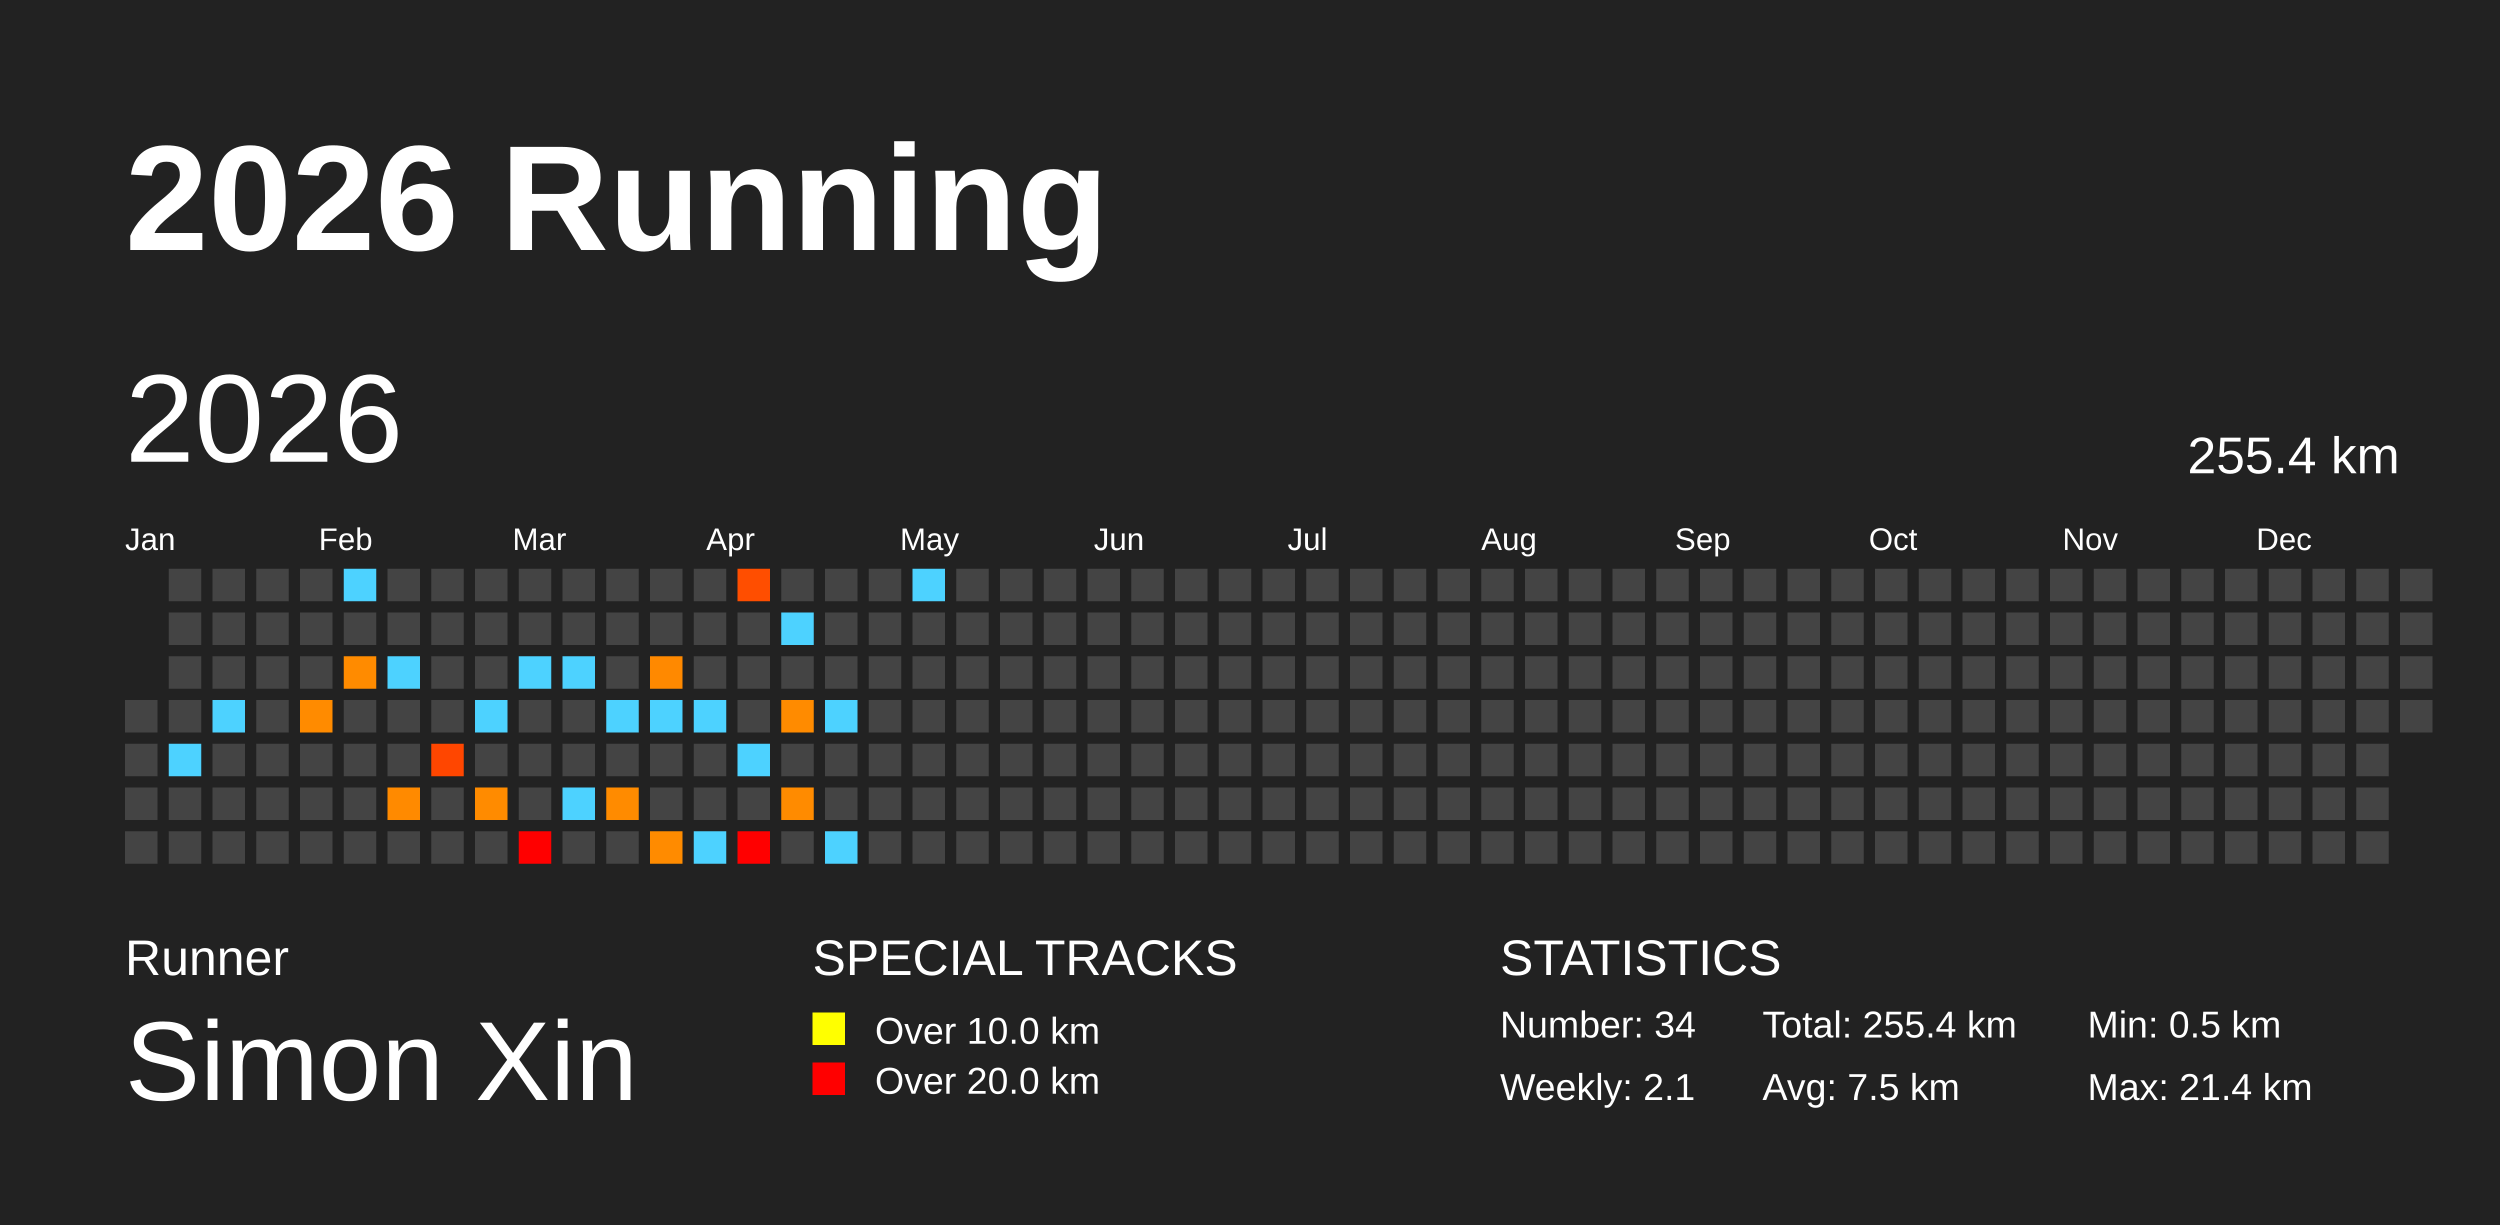
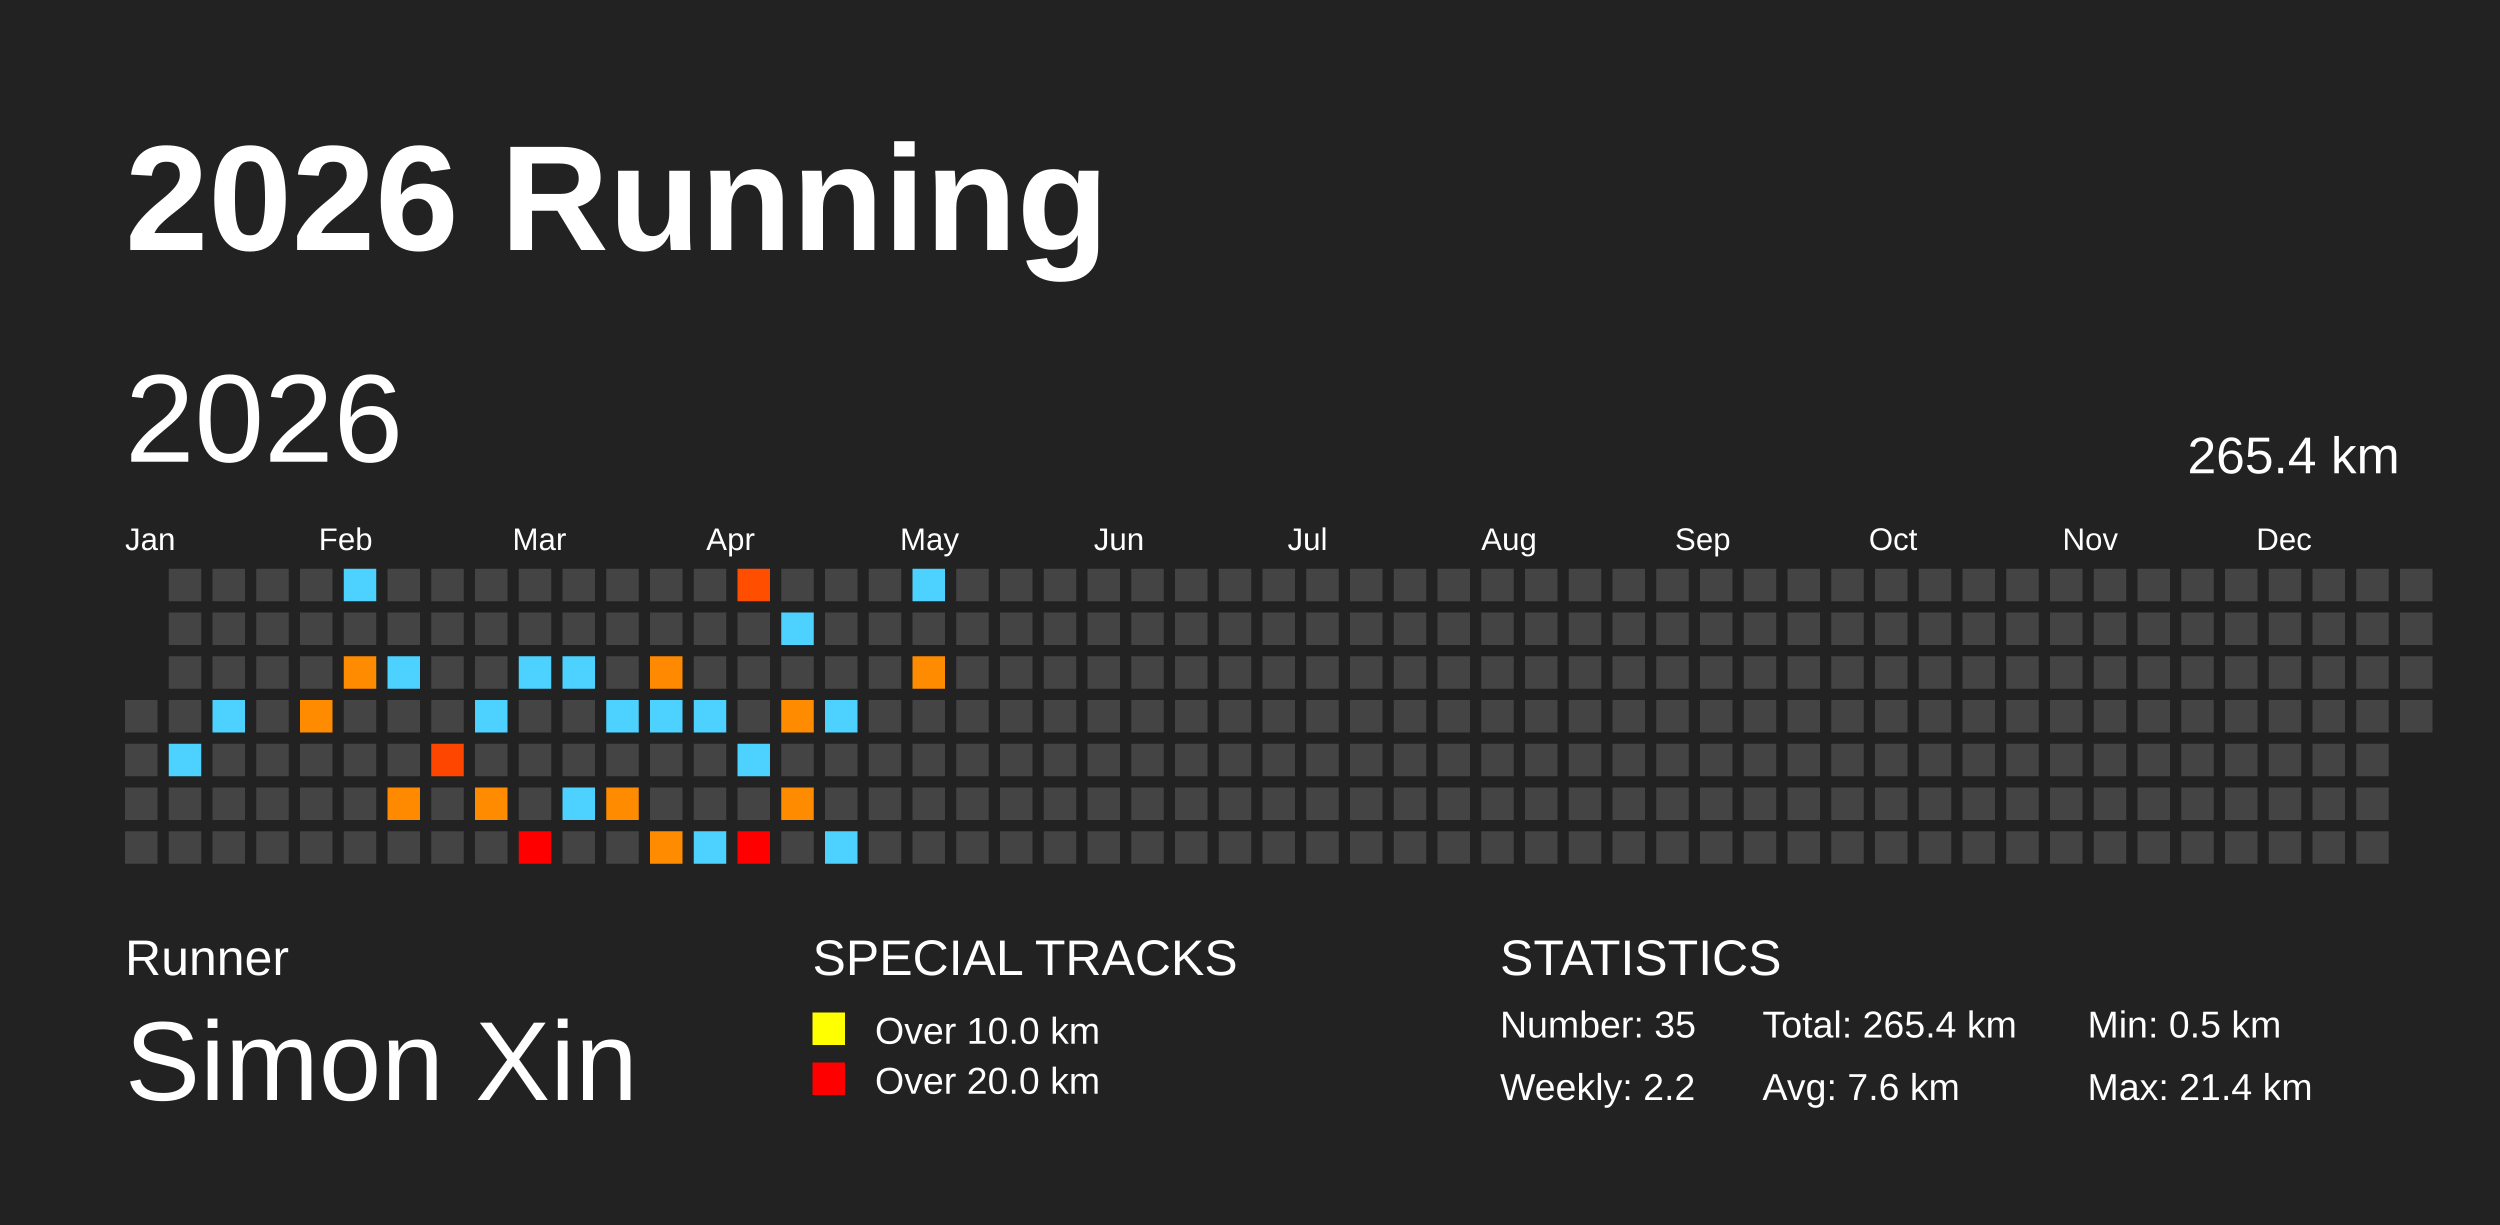
<svg xmlns="http://www.w3.org/2000/svg" baseProfile="full" height="98mm" version="1.1" viewBox="0,0,200,98" width="200mm">
  <defs />
  <rect fill="#222222" height="98" width="200" x="0" y="0" />
  <text fill="#FFFFFF" style="font-size:12px; font-family:Arial; font-weight:bold;" x="10" y="20">2026 Running</text>
  <text fill="#FFFFFF" style="font-size:4px; font-family:Arial" x="10" y="78">Runner</text>
  <text fill="#FFFFFF" style="font-size:9px; font-family:Arial" x="10" y="88">Simon Xin</text>
  <text fill="#FFFFFF" style="font-size:4px; font-family:Arial" x="65" y="78">SPECIAL TRACKS</text>
  <rect fill="yellow" height="2.6" width="2.6" x="65" y="81" />
  <text fill="#FFFFFF" style="font-size:3px; font-family:Arial" x="70" y="83.5">Over 10.0 km</text>
  <rect fill="red" height="2.6" width="2.6" x="65" y="85" />
  <text fill="#FFFFFF" style="font-size:3px; font-family:Arial" x="70" y="87.5">Over 20.0 km</text>
  <text fill="#FFFFFF" style="font-size:4px; font-family:Arial" x="120" y="78">STATISTICS</text>
-   <text fill="#FFFFFF" style="font-size:3px; font-family:Arial" x="120" y="83">Number: 34</text>
-   <text fill="#FFFFFF" style="font-size:3px; font-family:Arial" x="120" y="88">Weekly: 2.1</text>
-   <text fill="#FFFFFF" style="font-size:3px; font-family:Arial" x="141" y="83">Total: 255.4 km</text>
-   <text fill="#FFFFFF" style="font-size:3px; font-family:Arial" x="141" y="88">Avg: 7.5 km</text>
+   <text fill="#FFFFFF" style="font-size:3px; font-family:Arial" x="120" y="83">Number: 35</text>
+   <text fill="#FFFFFF" style="font-size:3px; font-family:Arial" x="120" y="88">Weekly: 2.2</text>
+   <text fill="#FFFFFF" style="font-size:3px; font-family:Arial" x="141" y="83">Total: 265.4 km</text>
+   <text fill="#FFFFFF" style="font-size:3px; font-family:Arial" x="141" y="88">Avg: 7.6 km</text>
  <text fill="#FFFFFF" style="font-size:3px; font-family:Arial" x="167" y="83">Min: 0.5 km</text>
  <text fill="#FFFFFF" style="font-size:3px; font-family:Arial" x="167" y="88">Max: 21.4 km</text>
  <text dominant-baseline="hanging" fill="#FFFFFF" style="font-size:10.0px; font-family:Arial;" x="10" y="30">2026</text>
-   <text dominant-baseline="hanging" fill="#FFFFFF" style="font-size:4.125px; font-family:Arial;" x="175" y="35">255.4 km</text>
+   <text dominant-baseline="hanging" fill="#FFFFFF" style="font-size:4.125px; font-family:Arial;" x="175" y="35">265.4 km</text>
  <text fill="#FFFFFF" style="font-size:2.5px; font-family:Arial" x="10.0" y="44">Jan</text>
  <text fill="#FFFFFF" style="font-size:2.5px; font-family:Arial" x="25.5" y="44">Feb</text>
  <text fill="#FFFFFF" style="font-size:2.5px; font-family:Arial" x="41.0" y="44">Mar</text>
  <text fill="#FFFFFF" style="font-size:2.5px; font-family:Arial" x="56.5" y="44">Apr</text>
  <text fill="#FFFFFF" style="font-size:2.5px; font-family:Arial" x="72.0" y="44">May</text>
  <text fill="#FFFFFF" style="font-size:2.5px; font-family:Arial" x="87.5" y="44">Jun</text>
  <text fill="#FFFFFF" style="font-size:2.5px; font-family:Arial" x="103.0" y="44">Jul</text>
  <text fill="#FFFFFF" style="font-size:2.5px; font-family:Arial" x="118.5" y="44">Aug</text>
  <text fill="#FFFFFF" style="font-size:2.5px; font-family:Arial" x="134.0" y="44">Sep</text>
  <text fill="#FFFFFF" style="font-size:2.5px; font-family:Arial" x="149.5" y="44">Oct</text>
  <text fill="#FFFFFF" style="font-size:2.5px; font-family:Arial" x="165.0" y="44">Nov</text>
  <text fill="#FFFFFF" style="font-size:2.5px; font-family:Arial" x="180.5" y="44">Dec</text>
  <rect fill="#444444" height="2.6" width="2.6" x="10.0" y="56.0" />
  <rect fill="#444444" height="2.6" width="2.6" x="10.0" y="59.5" />
  <rect fill="#444444" height="2.6" width="2.6" x="10.0" y="63.0" />
  <rect fill="#444444" height="2.6" width="2.6" x="10.0" y="66.5" />
  <rect fill="#444444" height="2.6" width="2.6" x="13.5" y="45.5" />
  <rect fill="#444444" height="2.6" width="2.6" x="13.5" y="49.0" />
  <rect fill="#444444" height="2.6" width="2.6" x="13.5" y="52.5" />
  <rect fill="#444444" height="2.6" width="2.6" x="13.5" y="56.0" />
  <rect fill="#4dd2ff" height="2.6" width="2.6" x="13.5" y="59.5" />
  <rect fill="#444444" height="2.6" width="2.6" x="13.5" y="63.0" />
  <rect fill="#444444" height="2.6" width="2.6" x="13.5" y="66.5" />
  <rect fill="#444444" height="2.6" width="2.6" x="17.0" y="45.5" />
  <rect fill="#444444" height="2.6" width="2.6" x="17.0" y="49.0" />
  <rect fill="#444444" height="2.6" width="2.6" x="17.0" y="52.5" />
  <rect fill="#4dd2ff" height="2.6" width="2.6" x="17.0" y="56.0" />
  <rect fill="#444444" height="2.6" width="2.6" x="17.0" y="59.5" />
  <rect fill="#444444" height="2.6" width="2.6" x="17.0" y="63.0" />
  <rect fill="#444444" height="2.6" width="2.6" x="17.0" y="66.5" />
  <rect fill="#444444" height="2.6" width="2.6" x="20.5" y="45.5" />
  <rect fill="#444444" height="2.6" width="2.6" x="20.5" y="49.0" />
  <rect fill="#444444" height="2.6" width="2.6" x="20.5" y="52.5" />
  <rect fill="#444444" height="2.6" width="2.6" x="20.5" y="56.0" />
  <rect fill="#444444" height="2.6" width="2.6" x="20.5" y="59.5" />
  <rect fill="#444444" height="2.6" width="2.6" x="20.5" y="63.0" />
  <rect fill="#444444" height="2.6" width="2.6" x="20.5" y="66.5" />
  <rect fill="#444444" height="2.6" width="2.6" x="24.0" y="45.5" />
  <rect fill="#444444" height="2.6" width="2.6" x="24.0" y="49.0" />
  <rect fill="#444444" height="2.6" width="2.6" x="24.0" y="52.5" />
  <rect fill="#ff8b00" height="2.6" width="2.6" x="24.0" y="56.0" />
  <rect fill="#444444" height="2.6" width="2.6" x="24.0" y="59.5" />
  <rect fill="#444444" height="2.6" width="2.6" x="24.0" y="63.0" />
  <rect fill="#444444" height="2.6" width="2.6" x="24.0" y="66.5" />
  <rect fill="#4dd2ff" height="2.6" width="2.6" x="27.5" y="45.5" />
  <rect fill="#444444" height="2.6" width="2.6" x="27.5" y="49.0" />
  <rect fill="#ff8b00" height="2.6" width="2.6" x="27.5" y="52.5" />
  <rect fill="#444444" height="2.6" width="2.6" x="27.5" y="56.0" />
  <rect fill="#444444" height="2.6" width="2.6" x="27.5" y="59.5" />
  <rect fill="#444444" height="2.6" width="2.6" x="27.5" y="63.0" />
  <rect fill="#444444" height="2.6" width="2.6" x="27.5" y="66.5" />
  <rect fill="#444444" height="2.6" width="2.6" x="31.0" y="45.5" />
  <rect fill="#444444" height="2.6" width="2.6" x="31.0" y="49.0" />
  <rect fill="#4dd2ff" height="2.6" width="2.6" x="31.0" y="52.5" />
  <rect fill="#444444" height="2.6" width="2.6" x="31.0" y="56.0" />
  <rect fill="#444444" height="2.6" width="2.6" x="31.0" y="59.5" />
  <rect fill="#ff8a00" height="2.6" width="2.6" x="31.0" y="63.0" />
  <rect fill="#444444" height="2.6" width="2.6" x="31.0" y="66.5" />
  <rect fill="#444444" height="2.6" width="2.6" x="34.5" y="45.5" />
  <rect fill="#444444" height="2.6" width="2.6" x="34.5" y="49.0" />
  <rect fill="#444444" height="2.6" width="2.6" x="34.5" y="52.5" />
  <rect fill="#444444" height="2.6" width="2.6" x="34.5" y="56.0" />
  <rect fill="#ff4600" height="2.6" width="2.6" x="34.5" y="59.5" />
  <rect fill="#444444" height="2.6" width="2.6" x="34.5" y="63.0" />
  <rect fill="#444444" height="2.6" width="2.6" x="34.5" y="66.5" />
  <rect fill="#444444" height="2.6" width="2.6" x="38.0" y="45.5" />
  <rect fill="#444444" height="2.6" width="2.6" x="38.0" y="49.0" />
  <rect fill="#444444" height="2.6" width="2.6" x="38.0" y="52.5" />
  <rect fill="#4dd2ff" height="2.6" width="2.6" x="38.0" y="56.0" />
  <rect fill="#444444" height="2.6" width="2.6" x="38.0" y="59.5" />
  <rect fill="#ff8b00" height="2.6" width="2.6" x="38.0" y="63.0" />
  <rect fill="#444444" height="2.6" width="2.6" x="38.0" y="66.5" />
  <rect fill="#444444" height="2.6" width="2.6" x="41.5" y="45.5" />
  <rect fill="#444444" height="2.6" width="2.6" x="41.5" y="49.0" />
  <rect fill="#4dd2ff" height="2.6" width="2.6" x="41.5" y="52.5" />
  <rect fill="#444444" height="2.6" width="2.6" x="41.5" y="56.0" />
  <rect fill="#444444" height="2.6" width="2.6" x="41.5" y="59.5" />
  <rect fill="#444444" height="2.6" width="2.6" x="41.5" y="63.0" />
  <rect fill="red" height="2.6" width="2.6" x="41.5" y="66.5" />
  <rect fill="#444444" height="2.6" width="2.6" x="45.0" y="45.5" />
  <rect fill="#444444" height="2.6" width="2.6" x="45.0" y="49.0" />
  <rect fill="#4dd2ff" height="2.6" width="2.6" x="45.0" y="52.5" />
  <rect fill="#444444" height="2.6" width="2.6" x="45.0" y="56.0" />
  <rect fill="#444444" height="2.6" width="2.6" x="45.0" y="59.5" />
  <rect fill="#4dd2ff" height="2.6" width="2.6" x="45.0" y="63.0" />
  <rect fill="#444444" height="2.6" width="2.6" x="45.0" y="66.5" />
  <rect fill="#444444" height="2.6" width="2.6" x="48.5" y="45.5" />
  <rect fill="#444444" height="2.6" width="2.6" x="48.5" y="49.0" />
  <rect fill="#444444" height="2.6" width="2.6" x="48.5" y="52.5" />
  <rect fill="#4dd2ff" height="2.6" width="2.6" x="48.5" y="56.0" />
  <rect fill="#444444" height="2.6" width="2.6" x="48.5" y="59.5" />
  <rect fill="#ff8b00" height="2.6" width="2.6" x="48.5" y="63.0" />
  <rect fill="#444444" height="2.6" width="2.6" x="48.5" y="66.5" />
  <rect fill="#444444" height="2.6" width="2.6" x="52.0" y="45.5" />
  <rect fill="#444444" height="2.6" width="2.6" x="52.0" y="49.0" />
  <rect fill="#ff8900" height="2.6" width="2.6" x="52.0" y="52.5" />
  <rect fill="#4dd2ff" height="2.6" width="2.6" x="52.0" y="56.0" />
  <rect fill="#444444" height="2.6" width="2.6" x="52.0" y="59.5" />
  <rect fill="#444444" height="2.6" width="2.6" x="52.0" y="63.0" />
  <rect fill="#ff8b00" height="2.6" width="2.6" x="52.0" y="66.5" />
  <rect fill="#444444" height="2.6" width="2.6" x="55.5" y="45.5" />
  <rect fill="#444444" height="2.6" width="2.6" x="55.5" y="49.0" />
  <rect fill="#444444" height="2.6" width="2.6" x="55.5" y="52.5" />
  <rect fill="#4dd2ff" height="2.6" width="2.6" x="55.5" y="56.0" />
  <rect fill="#444444" height="2.6" width="2.6" x="55.5" y="59.5" />
  <rect fill="#444444" height="2.6" width="2.6" x="55.5" y="63.0" />
  <rect fill="#4dd2ff" height="2.6" width="2.6" x="55.5" y="66.5" />
  <rect fill="#ff4e00" height="2.6" width="2.6" x="59.0" y="45.5" />
  <rect fill="#444444" height="2.6" width="2.6" x="59.0" y="49.0" />
  <rect fill="#444444" height="2.6" width="2.6" x="59.0" y="52.5" />
  <rect fill="#444444" height="2.6" width="2.6" x="59.0" y="56.0" />
  <rect fill="#4dd2ff" height="2.6" width="2.6" x="59.0" y="59.5" />
  <rect fill="#444444" height="2.6" width="2.6" x="59.0" y="63.0" />
  <rect fill="red" height="2.6" width="2.6" x="59.0" y="66.5" />
  <rect fill="#444444" height="2.6" width="2.6" x="62.5" y="45.5" />
  <rect fill="#4dd2ff" height="2.6" width="2.6" x="62.5" y="49.0" />
  <rect fill="#444444" height="2.6" width="2.6" x="62.5" y="52.5" />
  <rect fill="#ff8b00" height="2.6" width="2.6" x="62.5" y="56.0" />
  <rect fill="#444444" height="2.6" width="2.6" x="62.5" y="59.5" />
  <rect fill="#ff8b00" height="2.6" width="2.6" x="62.5" y="63.0" />
  <rect fill="#444444" height="2.6" width="2.6" x="62.5" y="66.5" />
  <rect fill="#444444" height="2.6" width="2.6" x="66.0" y="45.5" />
  <rect fill="#444444" height="2.6" width="2.6" x="66.0" y="49.0" />
  <rect fill="#444444" height="2.6" width="2.6" x="66.0" y="52.5" />
  <rect fill="#4dd2ff" height="2.6" width="2.6" x="66.0" y="56.0" />
  <rect fill="#444444" height="2.6" width="2.6" x="66.0" y="59.5" />
  <rect fill="#444444" height="2.6" width="2.6" x="66.0" y="63.0" />
  <rect fill="#4dd2ff" height="2.6" width="2.6" x="66.0" y="66.5" />
  <rect fill="#444444" height="2.6" width="2.6" x="69.5" y="45.5" />
  <rect fill="#444444" height="2.6" width="2.6" x="69.5" y="49.0" />
  <rect fill="#444444" height="2.6" width="2.6" x="69.5" y="52.5" />
  <rect fill="#444444" height="2.6" width="2.6" x="69.5" y="56.0" />
  <rect fill="#444444" height="2.6" width="2.6" x="69.5" y="59.5" />
  <rect fill="#444444" height="2.6" width="2.6" x="69.5" y="63.0" />
  <rect fill="#444444" height="2.6" width="2.6" x="69.5" y="66.5" />
  <rect fill="#4dd2ff" height="2.6" width="2.6" x="73.0" y="45.5" />
  <rect fill="#444444" height="2.6" width="2.6" x="73.0" y="49.0" />
-   <rect fill="#444444" height="2.6" width="2.6" x="73.0" y="52.5" />
+   <rect fill="#ff8b00" height="2.6" width="2.6" x="73.0" y="52.5" />
  <rect fill="#444444" height="2.6" width="2.6" x="73.0" y="56.0" />
  <rect fill="#444444" height="2.6" width="2.6" x="73.0" y="59.5" />
  <rect fill="#444444" height="2.6" width="2.6" x="73.0" y="63.0" />
  <rect fill="#444444" height="2.6" width="2.6" x="73.0" y="66.5" />
  <rect fill="#444444" height="2.6" width="2.6" x="76.5" y="45.5" />
  <rect fill="#444444" height="2.6" width="2.6" x="76.5" y="49.0" />
  <rect fill="#444444" height="2.6" width="2.6" x="76.5" y="52.5" />
  <rect fill="#444444" height="2.6" width="2.6" x="76.5" y="56.0" />
  <rect fill="#444444" height="2.6" width="2.6" x="76.5" y="59.5" />
  <rect fill="#444444" height="2.6" width="2.6" x="76.5" y="63.0" />
  <rect fill="#444444" height="2.6" width="2.6" x="76.5" y="66.5" />
  <rect fill="#444444" height="2.6" width="2.6" x="80.0" y="45.5" />
  <rect fill="#444444" height="2.6" width="2.6" x="80.0" y="49.0" />
  <rect fill="#444444" height="2.6" width="2.6" x="80.0" y="52.5" />
  <rect fill="#444444" height="2.6" width="2.6" x="80.0" y="56.0" />
  <rect fill="#444444" height="2.6" width="2.6" x="80.0" y="59.5" />
  <rect fill="#444444" height="2.6" width="2.6" x="80.0" y="63.0" />
  <rect fill="#444444" height="2.6" width="2.6" x="80.0" y="66.5" />
  <rect fill="#444444" height="2.6" width="2.6" x="83.5" y="45.5" />
  <rect fill="#444444" height="2.6" width="2.6" x="83.5" y="49.0" />
  <rect fill="#444444" height="2.6" width="2.6" x="83.5" y="52.5" />
  <rect fill="#444444" height="2.6" width="2.6" x="83.5" y="56.0" />
  <rect fill="#444444" height="2.6" width="2.6" x="83.5" y="59.5" />
  <rect fill="#444444" height="2.6" width="2.6" x="83.5" y="63.0" />
  <rect fill="#444444" height="2.6" width="2.6" x="83.5" y="66.5" />
  <rect fill="#444444" height="2.6" width="2.6" x="87.0" y="45.5" />
  <rect fill="#444444" height="2.6" width="2.6" x="87.0" y="49.0" />
  <rect fill="#444444" height="2.6" width="2.6" x="87.0" y="52.5" />
  <rect fill="#444444" height="2.6" width="2.6" x="87.0" y="56.0" />
  <rect fill="#444444" height="2.6" width="2.6" x="87.0" y="59.5" />
  <rect fill="#444444" height="2.6" width="2.6" x="87.0" y="63.0" />
  <rect fill="#444444" height="2.6" width="2.6" x="87.0" y="66.5" />
  <rect fill="#444444" height="2.6" width="2.6" x="90.5" y="45.5" />
  <rect fill="#444444" height="2.6" width="2.6" x="90.5" y="49.0" />
  <rect fill="#444444" height="2.6" width="2.6" x="90.5" y="52.5" />
  <rect fill="#444444" height="2.6" width="2.6" x="90.5" y="56.0" />
  <rect fill="#444444" height="2.6" width="2.6" x="90.5" y="59.5" />
  <rect fill="#444444" height="2.6" width="2.6" x="90.5" y="63.0" />
  <rect fill="#444444" height="2.6" width="2.6" x="90.5" y="66.5" />
  <rect fill="#444444" height="2.6" width="2.6" x="94.0" y="45.5" />
  <rect fill="#444444" height="2.6" width="2.6" x="94.0" y="49.0" />
  <rect fill="#444444" height="2.6" width="2.6" x="94.0" y="52.5" />
  <rect fill="#444444" height="2.6" width="2.6" x="94.0" y="56.0" />
  <rect fill="#444444" height="2.6" width="2.6" x="94.0" y="59.5" />
  <rect fill="#444444" height="2.6" width="2.6" x="94.0" y="63.0" />
  <rect fill="#444444" height="2.6" width="2.6" x="94.0" y="66.5" />
  <rect fill="#444444" height="2.6" width="2.6" x="97.5" y="45.5" />
  <rect fill="#444444" height="2.6" width="2.6" x="97.5" y="49.0" />
  <rect fill="#444444" height="2.6" width="2.6" x="97.5" y="52.5" />
  <rect fill="#444444" height="2.6" width="2.6" x="97.5" y="56.0" />
  <rect fill="#444444" height="2.6" width="2.6" x="97.5" y="59.5" />
  <rect fill="#444444" height="2.6" width="2.6" x="97.5" y="63.0" />
  <rect fill="#444444" height="2.6" width="2.6" x="97.5" y="66.5" />
  <rect fill="#444444" height="2.6" width="2.6" x="101.0" y="45.5" />
  <rect fill="#444444" height="2.6" width="2.6" x="101.0" y="49.0" />
  <rect fill="#444444" height="2.6" width="2.6" x="101.0" y="52.5" />
  <rect fill="#444444" height="2.6" width="2.6" x="101.0" y="56.0" />
  <rect fill="#444444" height="2.6" width="2.6" x="101.0" y="59.5" />
  <rect fill="#444444" height="2.6" width="2.6" x="101.0" y="63.0" />
  <rect fill="#444444" height="2.6" width="2.6" x="101.0" y="66.5" />
  <rect fill="#444444" height="2.6" width="2.6" x="104.5" y="45.5" />
  <rect fill="#444444" height="2.6" width="2.6" x="104.5" y="49.0" />
  <rect fill="#444444" height="2.6" width="2.6" x="104.5" y="52.5" />
  <rect fill="#444444" height="2.6" width="2.6" x="104.5" y="56.0" />
  <rect fill="#444444" height="2.6" width="2.6" x="104.5" y="59.5" />
  <rect fill="#444444" height="2.6" width="2.6" x="104.5" y="63.0" />
  <rect fill="#444444" height="2.6" width="2.6" x="104.5" y="66.5" />
  <rect fill="#444444" height="2.6" width="2.6" x="108.0" y="45.5" />
  <rect fill="#444444" height="2.6" width="2.6" x="108.0" y="49.0" />
  <rect fill="#444444" height="2.6" width="2.6" x="108.0" y="52.5" />
  <rect fill="#444444" height="2.6" width="2.6" x="108.0" y="56.0" />
  <rect fill="#444444" height="2.6" width="2.6" x="108.0" y="59.5" />
  <rect fill="#444444" height="2.6" width="2.6" x="108.0" y="63.0" />
  <rect fill="#444444" height="2.6" width="2.6" x="108.0" y="66.5" />
  <rect fill="#444444" height="2.6" width="2.6" x="111.5" y="45.5" />
  <rect fill="#444444" height="2.6" width="2.6" x="111.5" y="49.0" />
  <rect fill="#444444" height="2.6" width="2.6" x="111.5" y="52.5" />
  <rect fill="#444444" height="2.6" width="2.6" x="111.5" y="56.0" />
  <rect fill="#444444" height="2.6" width="2.6" x="111.5" y="59.5" />
  <rect fill="#444444" height="2.6" width="2.6" x="111.5" y="63.0" />
  <rect fill="#444444" height="2.6" width="2.6" x="111.5" y="66.5" />
  <rect fill="#444444" height="2.6" width="2.6" x="115.0" y="45.5" />
  <rect fill="#444444" height="2.6" width="2.6" x="115.0" y="49.0" />
  <rect fill="#444444" height="2.6" width="2.6" x="115.0" y="52.5" />
  <rect fill="#444444" height="2.6" width="2.6" x="115.0" y="56.0" />
  <rect fill="#444444" height="2.6" width="2.6" x="115.0" y="59.5" />
  <rect fill="#444444" height="2.6" width="2.6" x="115.0" y="63.0" />
  <rect fill="#444444" height="2.6" width="2.6" x="115.0" y="66.5" />
  <rect fill="#444444" height="2.6" width="2.6" x="118.5" y="45.5" />
  <rect fill="#444444" height="2.6" width="2.6" x="118.5" y="49.0" />
  <rect fill="#444444" height="2.6" width="2.6" x="118.5" y="52.5" />
  <rect fill="#444444" height="2.6" width="2.6" x="118.5" y="56.0" />
  <rect fill="#444444" height="2.6" width="2.6" x="118.5" y="59.5" />
  <rect fill="#444444" height="2.6" width="2.6" x="118.5" y="63.0" />
  <rect fill="#444444" height="2.6" width="2.6" x="118.5" y="66.5" />
  <rect fill="#444444" height="2.6" width="2.6" x="122.0" y="45.5" />
  <rect fill="#444444" height="2.6" width="2.6" x="122.0" y="49.0" />
  <rect fill="#444444" height="2.6" width="2.6" x="122.0" y="52.5" />
  <rect fill="#444444" height="2.6" width="2.6" x="122.0" y="56.0" />
  <rect fill="#444444" height="2.6" width="2.6" x="122.0" y="59.5" />
  <rect fill="#444444" height="2.6" width="2.6" x="122.0" y="63.0" />
  <rect fill="#444444" height="2.6" width="2.6" x="122.0" y="66.5" />
  <rect fill="#444444" height="2.6" width="2.6" x="125.5" y="45.5" />
  <rect fill="#444444" height="2.6" width="2.6" x="125.5" y="49.0" />
  <rect fill="#444444" height="2.6" width="2.6" x="125.5" y="52.5" />
  <rect fill="#444444" height="2.6" width="2.6" x="125.5" y="56.0" />
  <rect fill="#444444" height="2.6" width="2.6" x="125.5" y="59.5" />
  <rect fill="#444444" height="2.6" width="2.6" x="125.5" y="63.0" />
  <rect fill="#444444" height="2.6" width="2.6" x="125.5" y="66.5" />
  <rect fill="#444444" height="2.6" width="2.6" x="129.0" y="45.5" />
  <rect fill="#444444" height="2.6" width="2.6" x="129.0" y="49.0" />
  <rect fill="#444444" height="2.6" width="2.6" x="129.0" y="52.5" />
  <rect fill="#444444" height="2.6" width="2.6" x="129.0" y="56.0" />
  <rect fill="#444444" height="2.6" width="2.6" x="129.0" y="59.5" />
  <rect fill="#444444" height="2.6" width="2.6" x="129.0" y="63.0" />
  <rect fill="#444444" height="2.6" width="2.6" x="129.0" y="66.5" />
  <rect fill="#444444" height="2.6" width="2.6" x="132.5" y="45.5" />
  <rect fill="#444444" height="2.6" width="2.6" x="132.5" y="49.0" />
  <rect fill="#444444" height="2.6" width="2.6" x="132.5" y="52.5" />
  <rect fill="#444444" height="2.6" width="2.6" x="132.5" y="56.0" />
  <rect fill="#444444" height="2.6" width="2.6" x="132.5" y="59.5" />
  <rect fill="#444444" height="2.6" width="2.6" x="132.5" y="63.0" />
  <rect fill="#444444" height="2.6" width="2.6" x="132.5" y="66.5" />
  <rect fill="#444444" height="2.6" width="2.6" x="136.0" y="45.5" />
  <rect fill="#444444" height="2.6" width="2.6" x="136.0" y="49.0" />
  <rect fill="#444444" height="2.6" width="2.6" x="136.0" y="52.5" />
  <rect fill="#444444" height="2.6" width="2.6" x="136.0" y="56.0" />
  <rect fill="#444444" height="2.6" width="2.6" x="136.0" y="59.5" />
  <rect fill="#444444" height="2.6" width="2.6" x="136.0" y="63.0" />
  <rect fill="#444444" height="2.6" width="2.6" x="136.0" y="66.5" />
  <rect fill="#444444" height="2.6" width="2.6" x="139.5" y="45.5" />
  <rect fill="#444444" height="2.6" width="2.6" x="139.5" y="49.0" />
  <rect fill="#444444" height="2.6" width="2.6" x="139.5" y="52.5" />
  <rect fill="#444444" height="2.6" width="2.6" x="139.5" y="56.0" />
  <rect fill="#444444" height="2.6" width="2.6" x="139.5" y="59.5" />
  <rect fill="#444444" height="2.6" width="2.6" x="139.5" y="63.0" />
  <rect fill="#444444" height="2.6" width="2.6" x="139.5" y="66.5" />
  <rect fill="#444444" height="2.6" width="2.6" x="143.0" y="45.5" />
  <rect fill="#444444" height="2.6" width="2.6" x="143.0" y="49.0" />
  <rect fill="#444444" height="2.6" width="2.6" x="143.0" y="52.5" />
  <rect fill="#444444" height="2.6" width="2.6" x="143.0" y="56.0" />
  <rect fill="#444444" height="2.6" width="2.6" x="143.0" y="59.5" />
  <rect fill="#444444" height="2.6" width="2.6" x="143.0" y="63.0" />
  <rect fill="#444444" height="2.6" width="2.6" x="143.0" y="66.5" />
  <rect fill="#444444" height="2.6" width="2.6" x="146.5" y="45.5" />
  <rect fill="#444444" height="2.6" width="2.6" x="146.5" y="49.0" />
  <rect fill="#444444" height="2.6" width="2.6" x="146.5" y="52.5" />
  <rect fill="#444444" height="2.6" width="2.6" x="146.5" y="56.0" />
  <rect fill="#444444" height="2.6" width="2.6" x="146.5" y="59.5" />
  <rect fill="#444444" height="2.6" width="2.6" x="146.5" y="63.0" />
  <rect fill="#444444" height="2.6" width="2.6" x="146.5" y="66.5" />
  <rect fill="#444444" height="2.6" width="2.6" x="150.0" y="45.5" />
  <rect fill="#444444" height="2.6" width="2.6" x="150.0" y="49.0" />
  <rect fill="#444444" height="2.6" width="2.6" x="150.0" y="52.5" />
  <rect fill="#444444" height="2.6" width="2.6" x="150.0" y="56.0" />
  <rect fill="#444444" height="2.6" width="2.6" x="150.0" y="59.5" />
  <rect fill="#444444" height="2.6" width="2.6" x="150.0" y="63.0" />
  <rect fill="#444444" height="2.6" width="2.6" x="150.0" y="66.5" />
  <rect fill="#444444" height="2.6" width="2.6" x="153.5" y="45.5" />
  <rect fill="#444444" height="2.6" width="2.6" x="153.5" y="49.0" />
  <rect fill="#444444" height="2.6" width="2.6" x="153.5" y="52.5" />
  <rect fill="#444444" height="2.6" width="2.6" x="153.5" y="56.0" />
  <rect fill="#444444" height="2.6" width="2.6" x="153.5" y="59.5" />
  <rect fill="#444444" height="2.6" width="2.6" x="153.5" y="63.0" />
  <rect fill="#444444" height="2.6" width="2.6" x="153.5" y="66.5" />
  <rect fill="#444444" height="2.6" width="2.6" x="157.0" y="45.5" />
  <rect fill="#444444" height="2.6" width="2.6" x="157.0" y="49.0" />
  <rect fill="#444444" height="2.6" width="2.6" x="157.0" y="52.5" />
  <rect fill="#444444" height="2.6" width="2.6" x="157.0" y="56.0" />
  <rect fill="#444444" height="2.6" width="2.6" x="157.0" y="59.5" />
  <rect fill="#444444" height="2.6" width="2.6" x="157.0" y="63.0" />
  <rect fill="#444444" height="2.6" width="2.6" x="157.0" y="66.5" />
  <rect fill="#444444" height="2.6" width="2.6" x="160.5" y="45.5" />
  <rect fill="#444444" height="2.6" width="2.6" x="160.5" y="49.0" />
  <rect fill="#444444" height="2.6" width="2.6" x="160.5" y="52.5" />
  <rect fill="#444444" height="2.6" width="2.6" x="160.5" y="56.0" />
  <rect fill="#444444" height="2.6" width="2.6" x="160.5" y="59.5" />
  <rect fill="#444444" height="2.6" width="2.6" x="160.5" y="63.0" />
  <rect fill="#444444" height="2.6" width="2.6" x="160.5" y="66.5" />
  <rect fill="#444444" height="2.6" width="2.6" x="164.0" y="45.5" />
  <rect fill="#444444" height="2.6" width="2.6" x="164.0" y="49.0" />
  <rect fill="#444444" height="2.6" width="2.6" x="164.0" y="52.5" />
  <rect fill="#444444" height="2.6" width="2.6" x="164.0" y="56.0" />
  <rect fill="#444444" height="2.6" width="2.6" x="164.0" y="59.5" />
  <rect fill="#444444" height="2.6" width="2.6" x="164.0" y="63.0" />
  <rect fill="#444444" height="2.6" width="2.6" x="164.0" y="66.5" />
  <rect fill="#444444" height="2.6" width="2.6" x="167.5" y="45.5" />
  <rect fill="#444444" height="2.6" width="2.6" x="167.5" y="49.0" />
  <rect fill="#444444" height="2.6" width="2.6" x="167.5" y="52.5" />
  <rect fill="#444444" height="2.6" width="2.6" x="167.5" y="56.0" />
  <rect fill="#444444" height="2.6" width="2.6" x="167.5" y="59.5" />
  <rect fill="#444444" height="2.6" width="2.6" x="167.5" y="63.0" />
  <rect fill="#444444" height="2.6" width="2.6" x="167.5" y="66.5" />
  <rect fill="#444444" height="2.6" width="2.6" x="171.0" y="45.5" />
  <rect fill="#444444" height="2.6" width="2.6" x="171.0" y="49.0" />
  <rect fill="#444444" height="2.6" width="2.6" x="171.0" y="52.5" />
  <rect fill="#444444" height="2.6" width="2.6" x="171.0" y="56.0" />
  <rect fill="#444444" height="2.6" width="2.6" x="171.0" y="59.5" />
  <rect fill="#444444" height="2.6" width="2.6" x="171.0" y="63.0" />
  <rect fill="#444444" height="2.6" width="2.6" x="171.0" y="66.5" />
  <rect fill="#444444" height="2.6" width="2.6" x="174.5" y="45.5" />
  <rect fill="#444444" height="2.6" width="2.6" x="174.5" y="49.0" />
  <rect fill="#444444" height="2.6" width="2.6" x="174.5" y="52.5" />
  <rect fill="#444444" height="2.6" width="2.6" x="174.5" y="56.0" />
  <rect fill="#444444" height="2.6" width="2.6" x="174.5" y="59.5" />
  <rect fill="#444444" height="2.6" width="2.6" x="174.5" y="63.0" />
  <rect fill="#444444" height="2.6" width="2.6" x="174.5" y="66.5" />
  <rect fill="#444444" height="2.6" width="2.6" x="178.0" y="45.5" />
  <rect fill="#444444" height="2.6" width="2.6" x="178.0" y="49.0" />
  <rect fill="#444444" height="2.6" width="2.6" x="178.0" y="52.5" />
  <rect fill="#444444" height="2.6" width="2.6" x="178.0" y="56.0" />
  <rect fill="#444444" height="2.6" width="2.6" x="178.0" y="59.5" />
  <rect fill="#444444" height="2.6" width="2.6" x="178.0" y="63.0" />
  <rect fill="#444444" height="2.6" width="2.6" x="178.0" y="66.5" />
  <rect fill="#444444" height="2.6" width="2.6" x="181.5" y="45.5" />
  <rect fill="#444444" height="2.6" width="2.6" x="181.5" y="49.0" />
  <rect fill="#444444" height="2.6" width="2.6" x="181.5" y="52.5" />
  <rect fill="#444444" height="2.6" width="2.6" x="181.5" y="56.0" />
  <rect fill="#444444" height="2.6" width="2.6" x="181.5" y="59.5" />
  <rect fill="#444444" height="2.6" width="2.6" x="181.5" y="63.0" />
  <rect fill="#444444" height="2.6" width="2.6" x="181.5" y="66.5" />
  <rect fill="#444444" height="2.6" width="2.6" x="185.0" y="45.5" />
  <rect fill="#444444" height="2.6" width="2.6" x="185.0" y="49.0" />
  <rect fill="#444444" height="2.6" width="2.6" x="185.0" y="52.5" />
  <rect fill="#444444" height="2.6" width="2.6" x="185.0" y="56.0" />
  <rect fill="#444444" height="2.6" width="2.6" x="185.0" y="59.5" />
  <rect fill="#444444" height="2.6" width="2.6" x="185.0" y="63.0" />
  <rect fill="#444444" height="2.6" width="2.6" x="185.0" y="66.5" />
  <rect fill="#444444" height="2.6" width="2.6" x="188.5" y="45.5" />
  <rect fill="#444444" height="2.6" width="2.6" x="188.5" y="49.0" />
  <rect fill="#444444" height="2.6" width="2.6" x="188.5" y="52.5" />
  <rect fill="#444444" height="2.6" width="2.6" x="188.5" y="56.0" />
  <rect fill="#444444" height="2.6" width="2.6" x="188.5" y="59.5" />
  <rect fill="#444444" height="2.6" width="2.6" x="188.5" y="63.0" />
  <rect fill="#444444" height="2.6" width="2.6" x="188.5" y="66.5" />
  <rect fill="#444444" height="2.6" width="2.6" x="192.0" y="45.5" />
  <rect fill="#444444" height="2.6" width="2.6" x="192.0" y="49.0" />
  <rect fill="#444444" height="2.6" width="2.6" x="192.0" y="52.5" />
  <rect fill="#444444" height="2.6" width="2.6" x="192.0" y="56.0" />
</svg>
